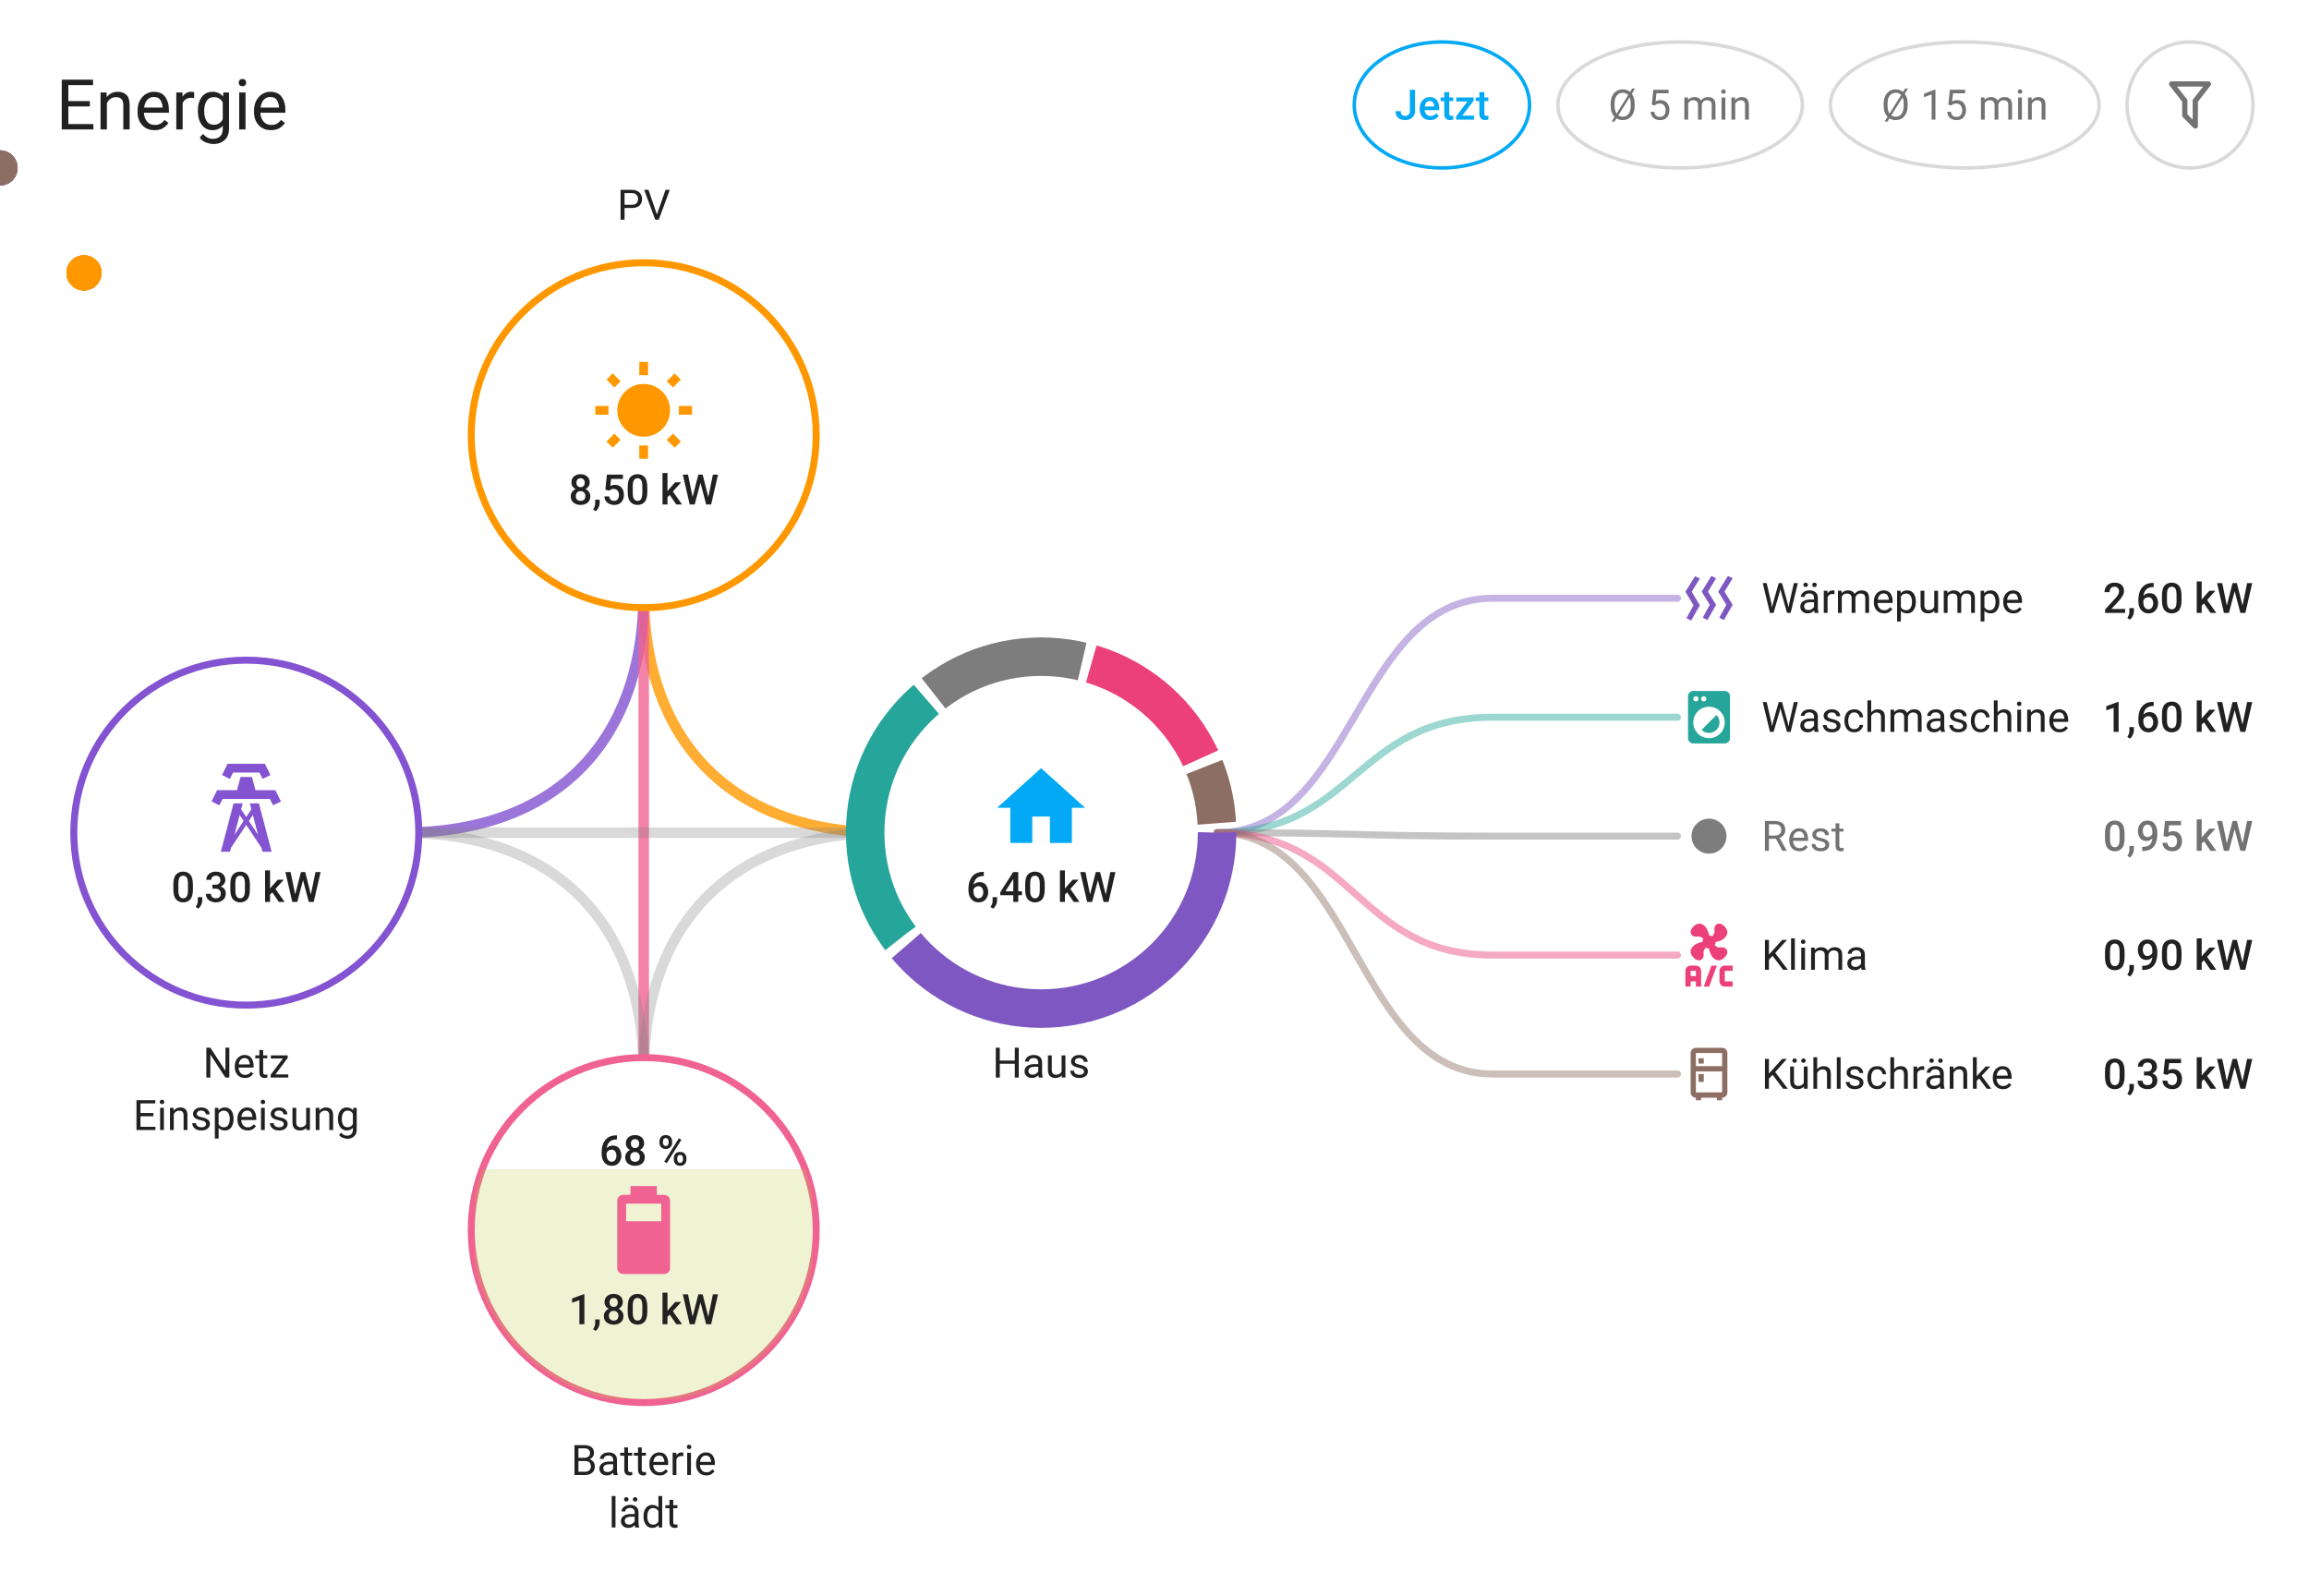
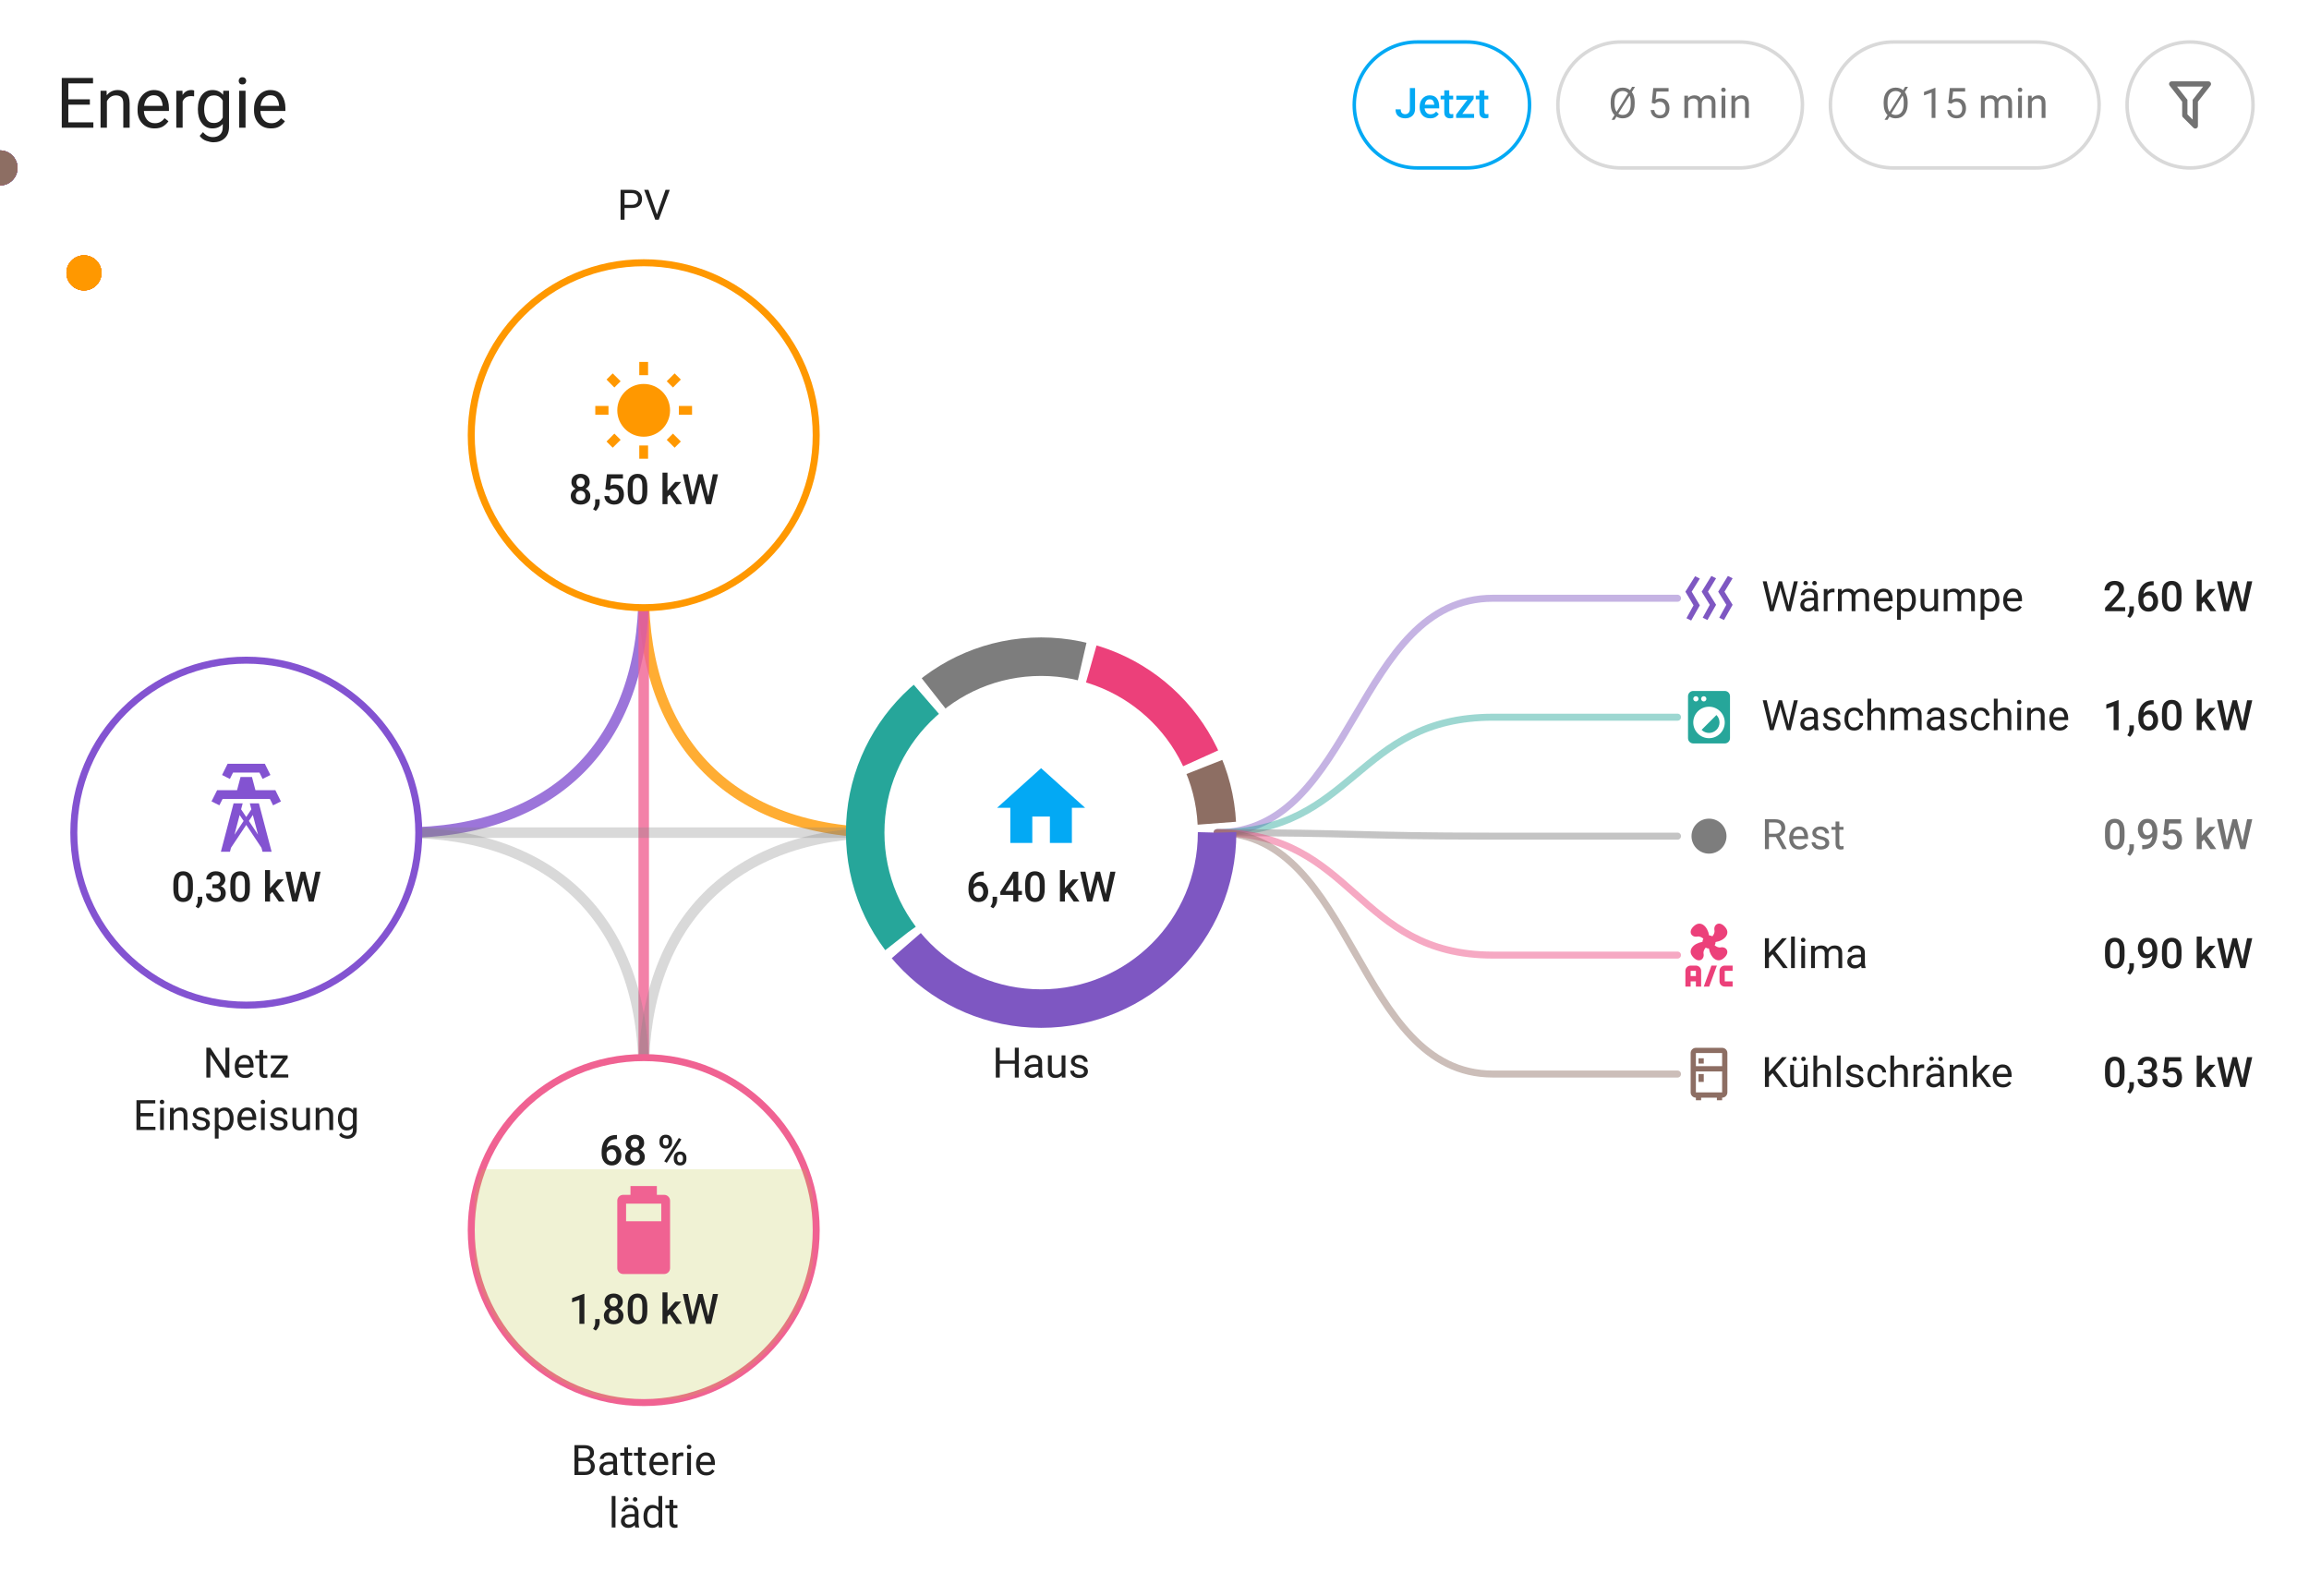
<svg xmlns="http://www.w3.org/2000/svg" width="660" height="456" viewBox="0 0 660 456" role="img" aria-label="EnerLens Card">
  <rect x="0" y="0" width="660.0" height="456.0" rx="12" fill="rgb(255, 255, 255)" />
  <g transform="translate(24,78) scale(0.8)">
    <path d="M200,114 C200,168 232,200 286,200" fill="none" stroke="rgb(255, 152, 0)" stroke-width="3.75px" stroke-linecap="round" opacity="0.8" />
    <path d="M200,114 C200,168 168,200 114,200" fill="none" stroke="rgb(131, 83, 209)" stroke-width="3.75px" stroke-linecap="round" opacity="0.8" />
    <path d="M200,114 L200,286" fill="none" stroke="rgb(240, 98, 146)" stroke-width="3.75px" stroke-linecap="round" opacity="0.8" />
    <path d="M114,200 L286,200" fill="none" stroke="rgba(127, 127, 127, 0.3)" stroke-width="3.75px" stroke-linecap="round" opacity="1" />
    <path d="M114,200 C168,200 200,232 200,286" fill="none" stroke="rgba(127, 127, 127, 0.3)" stroke-width="3.75px" stroke-linecap="round" opacity="1" />
    <path d="M200,286 C200,232 232,200 286,200" fill="none" stroke="rgba(127, 127, 127, 0.3)" stroke-width="3.75px" stroke-linecap="round" opacity="1" />
    <circle r="6.25" fill="rgb(240, 98, 146)">
-       <animateMotion dur="1.10s" repeatCount="indefinite" begin="-4.93s" path="M 200 114 L 200 286" rotate="0" />
+       <animateMotion dur="1.10s" repeatCount="indefinite" begin="-0.02s" path="M 200 114 L 200 286" rotate="0" />
    </circle>
    <circle r="6.25" fill="rgb(240, 98, 146)">
-       <animateMotion dur="1.10s" repeatCount="indefinite" begin="-5.48s" path="M 200 114 L 200 286" rotate="0" />
+       <animateMotion dur="1.10s" repeatCount="indefinite" begin="-0.57s" path="M 200 114 L 200 286" rotate="0" />
    </circle>
    <circle r="6.25" fill="rgb(131, 83, 209)">
-       <animateMotion dur="4.50s" repeatCount="indefinite" begin="-4.93s" path="M 200 114 C 200 168 168 200 114 200" rotate="0" />
+       <animateMotion dur="4.50s" repeatCount="indefinite" begin="-0.02s" path="M 200 114 C 200 168 168 200 114 200" rotate="0" />
    </circle>
    <circle r="6.25" fill="rgb(255, 152, 0)">
-       <animateMotion dur="1.10s" repeatCount="indefinite" begin="-4.93s" path="M 200 114 C 200 168 232 200 286 200" rotate="0" />
+       <animateMotion dur="1.10s" repeatCount="indefinite" begin="-0.02s" path="M 200 114 C 200 168 232 200 286 200" rotate="0" />
    </circle>
    <circle r="6.25" fill="rgb(255, 152, 0)">
-       <animateMotion dur="1.10s" repeatCount="indefinite" begin="-5.15s" path="M 200 114 C 200 168 232 200 286 200" rotate="0" />
+       <animateMotion dur="1.10s" repeatCount="indefinite" begin="-0.24s" path="M 200 114 C 200 168 232 200 286 200" rotate="0" />
    </circle>
    <circle r="6.25" fill="rgb(255, 152, 0)">
-       <animateMotion dur="1.10s" repeatCount="indefinite" begin="-5.37s" path="M 200 114 C 200 168 232 200 286 200" rotate="0" />
+       <animateMotion dur="1.10s" repeatCount="indefinite" begin="-0.46s" path="M 200 114 C 200 168 232 200 286 200" rotate="0" />
    </circle>
    <circle r="6.25" fill="rgb(255, 152, 0)">
-       <animateMotion dur="1.10s" repeatCount="indefinite" begin="-5.59s" path="M 200 114 C 200 168 232 200 286 200" rotate="0" />
+       <animateMotion dur="1.10s" repeatCount="indefinite" begin="-0.68s" path="M 200 114 C 200 168 232 200 286 200" rotate="0" />
    </circle>
    <circle r="6.25" fill="rgb(255, 152, 0)">
-       <animateMotion dur="1.10s" repeatCount="indefinite" begin="-5.81s" path="M 200 114 C 200 168 232 200 286 200" rotate="0" />
+       <animateMotion dur="1.10s" repeatCount="indefinite" begin="-0.90s" path="M 200 114 C 200 168 232 200 286 200" rotate="0" />
    </circle>
  </g>
  <g transform="translate(0,48)">
    <path d="M347.9,190.0 C387.4,190.0 387.4,123.0 426.8,123.0 L479.5,123.0" fill="none" stroke="rgb(126, 87, 194)" stroke-width="2px" stroke-linecap="round" opacity="0.45" />
    <path d="M347.9,190.0 C387.4,190.0 387.4,157.0 426.8,157.0 L479.5,157.0" fill="none" stroke="rgb(38, 166, 154)" stroke-width="2px" stroke-linecap="round" opacity="0.45" />
    <path d="M347.9,190.0 C387.4,190.0 387.4,191.0 426.8,191.0 L479.5,191.0" fill="none" stroke="rgb(125, 125, 125)" stroke-width="2px" stroke-linecap="round" opacity="0.45" />
    <path d="M347.9,190.0 C387.4,190.0 387.4,225.0 426.8,225.0 L479.5,225.0" fill="none" stroke="rgb(236, 64, 122)" stroke-width="2px" stroke-linecap="round" opacity="0.45" />
    <path d="M347.9,190.0 C387.4,190.0 387.4,259.0 426.8,259.0 L479.5,259.0" fill="none" stroke="rgb(141, 110, 99)" stroke-width="2px" stroke-linecap="round" opacity="0.45" />
    <circle r="5" fill="rgb(126, 87, 194)">
-       <animateMotion dur="1.10s" repeatCount="indefinite" begin="-4.93s" path="M 347.9 190 C 387.4 190 387.4 123 426.8 123 L 479.5 123" rotate="0" />
+       <animateMotion dur="1.10s" repeatCount="indefinite" begin="-0.02s" path="M 347.9 190 C 387.4 190 387.4 123 426.8 123 L 479.5 123" rotate="0" />
    </circle>
    <circle r="5" fill="rgb(126, 87, 194)">
-       <animateMotion dur="1.10s" repeatCount="indefinite" begin="-5.30s" path="M 347.9 190 C 387.4 190 387.4 123 426.8 123 L 479.5 123" rotate="0" />
+       <animateMotion dur="1.10s" repeatCount="indefinite" begin="-0.38s" path="M 347.9 190 C 387.4 190 387.4 123 426.8 123 L 479.5 123" rotate="0" />
    </circle>
    <circle r="5" fill="rgb(126, 87, 194)">
-       <animateMotion dur="1.10s" repeatCount="indefinite" begin="-5.67s" path="M 347.9 190 C 387.4 190 387.4 123 426.8 123 L 479.5 123" rotate="0" />
+       <animateMotion dur="1.10s" repeatCount="indefinite" begin="-0.75s" path="M 347.9 190 C 387.4 190 387.4 123 426.8 123 L 479.5 123" rotate="0" />
    </circle>
    <circle r="5" fill="rgb(38, 166, 154)">
-       <animateMotion dur="1.10s" repeatCount="indefinite" begin="-4.93s" path="M 347.9 190 C 387.4 190 387.4 157 426.8 157 L 479.5 157" rotate="0" />
+       <animateMotion dur="1.10s" repeatCount="indefinite" begin="-0.02s" path="M 347.9 190 C 387.4 190 387.4 157 426.8 157 L 479.5 157" rotate="0" />
    </circle>
    <circle r="5" fill="rgb(38, 166, 154)">
-       <animateMotion dur="1.10s" repeatCount="indefinite" begin="-5.48s" path="M 347.9 190 C 387.4 190 387.4 157 426.8 157 L 479.5 157" rotate="0" />
+       <animateMotion dur="1.10s" repeatCount="indefinite" begin="-0.57s" path="M 347.9 190 C 387.4 190 387.4 157 426.8 157 L 479.5 157" rotate="0" />
    </circle>
    <circle r="5" fill="rgb(125, 125, 125)">
-       <animateMotion dur="2.40s" repeatCount="indefinite" begin="-4.93s" path="M 347.9 190 C 387.4 190 387.4 191 426.8 191 L 479.5 191" rotate="0" />
+       <animateMotion dur="2.40s" repeatCount="indefinite" begin="-0.02s" path="M 347.9 190 C 387.4 190 387.4 191 426.8 191 L 479.5 191" rotate="0" />
    </circle>
    <circle r="5" fill="rgb(236, 64, 122)">
-       <animateMotion dur="2.57s" repeatCount="indefinite" begin="-4.93s" path="M 347.9 190 C 387.4 190 387.4 225 426.8 225 L 479.5 225" rotate="0" />
+       <animateMotion dur="2.57s" repeatCount="indefinite" begin="-0.02s" path="M 347.9 190 C 387.4 190 387.4 225 426.8 225 L 479.5 225" rotate="0" />
    </circle>
    <circle r="5" fill="rgb(141, 110, 99)">
-       <animateMotion dur="4.44s" repeatCount="indefinite" begin="-4.93s" path="M 347.9 190 C 387.4 190 387.4 259 426.8 259 L 479.5 259" rotate="0" />
+       <animateMotion dur="4.44s" repeatCount="indefinite" begin="-0.02s" path="M 347.9 190 C 387.4 190 387.4 259 426.8 259 L 479.5 259" rotate="0" />
    </circle>
  </g>
  <circle cx="184" cy="124.4" r="49.3" fill="rgb(255, 255, 255)" stroke="rgb(255, 152, 0)" stroke-width="2" />
  <g transform="translate(168.9,102.2) scale(1.2572)" />
  <g transform="translate(168.9,102.2) scale(1.2572)">
    <path d="M3.55 19.09L4.96 20.5L6.76 18.71L5.34 17.29M12 6C8.69 6 6 8.69 6 12S8.69 18 12 18 18 15.31 18 12C18 8.68 15.31 6 12 6M20 13H23V11H20M17.24 18.71L19.04 20.5L20.45 19.09L18.66 17.29M20.45 5L19.04 3.6L17.24 5.39L18.66 6.81M13 1H11V4H13M6.76 5.39L4.96 3.6L3.55 5L5.34 6.81L6.76 5.39M1 13H4V11H1M13 20H11V23H13" fill="rgb(255, 152, 0)" />
  </g>
-   <text x="184" y="144.2" text-anchor="middle" font-size="12.0" font-weight="500" fill="rgb(33, 33, 33)" font-family="Roboto, system-ui, sans-serif">8,50 kW</text>
-   <text x="184" y="62.8" text-anchor="middle" font-size="12.0" font-weight="400" fill="rgb(33, 33, 33)" font-family="Roboto, system-ui, sans-serif">PV</text>
+   <text x="184" y="144.1" text-anchor="middle" font-size="12.0" font-weight="500" fill="rgb(33, 33, 33)" font-family="Roboto, system-ui, sans-serif" textLength="44.2" lengthAdjust="spacingAndGlyphs">8,50 kW</text>
+   <text x="184" y="62.8" text-anchor="middle" font-size="12.0" font-weight="400" fill="rgb(33, 33, 33)" font-family="Roboto, system-ui, sans-serif" textLength="14.4" lengthAdjust="spacingAndGlyphs">PV</text>
  <circle cx="70.4" cy="238" r="49.3" fill="rgb(255, 255, 255)" stroke="rgb(131, 83, 209)" stroke-width="2" />
  <g transform="translate(55.3,215.8) scale(1.2572)" />
  <g transform="translate(55.3,215.8) scale(1.2572)">
    <path d="M8.28,5.45L6.5,4.55L7.76,2H16.23L17.5,4.55L15.72,5.44L15,4H9L8.28,5.45M18.62,8H14.09L13.3,5H10.7L9.91,8H5.38L4.1,10.55L5.89,11.44L6.62,10H17.38L18.1,11.45L19.89,10.56L18.62,8M17.77,22H15.7L15.46,21.1L12,15.9L8.53,21.1L8.3,22H6.23L9.12,11H11.19L10.83,12.35L12,14.1L13.16,12.35L12.81,11H14.88L17.77,22M11.4,15L10.5,13.65L9.32,18.13L11.4,15M14.68,18.12L13.5,13.64L12.6,15L14.68,18.12Z" fill="rgb(131, 83, 209)" />
  </g>
-   <text x="70.4" y="257.8" text-anchor="middle" font-size="12.0" font-weight="500" fill="rgb(33, 33, 33)" font-family="Roboto, system-ui, sans-serif">0,30 kW</text>
-   <text x="70.4" y="308" text-anchor="middle" font-size="12.0" font-weight="400" fill="rgb(33, 33, 33)" font-family="Roboto, system-ui, sans-serif">Netz</text>
-   <text x="70.4" y="323" text-anchor="middle" font-size="12.0" font-weight="400" fill="rgb(33, 33, 33)" font-family="Roboto, system-ui, sans-serif">Einspeisung</text>
+   <text x="70.4" y="257.7" text-anchor="middle" font-size="12.0" font-weight="500" fill="rgb(33, 33, 33)" font-family="Roboto, system-ui, sans-serif" textLength="44.2" lengthAdjust="spacingAndGlyphs">0,30 kW</text>
+   <text x="70.4" y="308" text-anchor="middle" font-size="12.0" font-weight="400" fill="rgb(33, 33, 33)" font-family="Roboto, system-ui, sans-serif" textLength="25.7" lengthAdjust="spacingAndGlyphs">Netz</text>
+   <text x="70.4" y="323" text-anchor="middle" font-size="12.0" font-weight="400" fill="rgb(33, 33, 33)" font-family="Roboto, system-ui, sans-serif" textLength="66.8" lengthAdjust="spacingAndGlyphs">Einspeisung</text>
  <circle cx="297.6" cy="238" r="49.3" fill="rgb(255, 255, 255)" stroke="rgba(0, 0, 0, 0)" stroke-width="2" />
  <g transform="translate(241.8,182.2) scale(1.1159)">
    <circle cx="50" cy="50" r="45.07" fill="none" stroke="rgb(126, 87, 194)" stroke-width="9.86" stroke-dasharray="110.16 173.04" stroke-dashoffset="0.00" stroke-linecap="butt" transform="" />
    <circle cx="50" cy="50" r="45.07" fill="none" stroke="rgb(38, 166, 154)" stroke-width="9.86" stroke-dasharray="67.79 215.40" stroke-dashoffset="-112.57" stroke-linecap="butt" transform="" />
    <circle cx="50" cy="50" r="45.07" fill="none" stroke="rgb(125, 125, 125)" stroke-width="9.86" stroke-dasharray="40.25 242.94" stroke-dashoffset="-182.76" stroke-linecap="butt" transform="" />
    <circle cx="50" cy="50" r="45.07" fill="none" stroke="rgb(236, 64, 122)" stroke-width="9.86" stroke-dasharray="38.13 245.06" stroke-dashoffset="-225.42" stroke-linecap="butt" transform="" />
    <circle cx="50" cy="50" r="45.07" fill="none" stroke="rgb(141, 110, 99)" stroke-width="9.86" stroke-dasharray="14.83 268.36" stroke-dashoffset="-265.96" stroke-linecap="butt" transform="" />
  </g>
  <g transform="translate(282.5,215.8) scale(1.2572)">
    <path d="M10,20V14H14V20H19V12H22L12,3L2,12H5V20H10Z" fill="rgb(3, 169, 244)" />
  </g>
-   <text x="297.6" y="257.8" text-anchor="middle" font-size="12.0" font-weight="500" fill="rgb(33, 33, 33)" font-family="Roboto, system-ui, sans-serif">6,40 kW</text>
-   <text x="297.6" y="308" text-anchor="middle" font-size="12.0" font-weight="400" fill="rgb(33, 33, 33)" font-family="Roboto, system-ui, sans-serif">Haus</text>
+   <text x="297.6" y="257.7" text-anchor="middle" font-size="12.0" font-weight="500" fill="rgb(33, 33, 33)" font-family="Roboto, system-ui, sans-serif" textLength="44.2" lengthAdjust="spacingAndGlyphs">6,40 kW</text>
+   <text x="297.6" y="308" text-anchor="middle" font-size="12.0" font-weight="400" fill="rgb(33, 33, 33)" font-family="Roboto, system-ui, sans-serif" textLength="28.6" lengthAdjust="spacingAndGlyphs">Haus</text>
  <circle cx="184" cy="351.6" r="49.3" fill="rgb(255, 255, 255)" stroke="rgb(240, 98, 146)" stroke-width="2" />
-   <clipPath id="clipbwisz">
+   <clipPath id="clipjjmpe">
    <circle cx="184" cy="351.6" r="49.3" />
  </clipPath>
-   <rect clip-path="url(#clipbwisz)" x="135.7" y="334.2" width="96.6" height="65.7" fill="rgb(186, 196, 59)" opacity="0.22" />
+   <rect clip-path="url(#clipjjmpe)" x="135.7" y="334.2" width="96.6" height="65.7" fill="rgb(186, 196, 59)" opacity="0.22" />
  <g transform="translate(168.9,336.5) scale(1.2572)" />
  <g transform="translate(168.9,336.5) scale(1.2572)">
    <path d="M16,10H8V6H16M16.67,4H15V2H9V4H7.33A1.33,1.33 0 0,0 6,5.33V20.67C6,21.4 6.6,22 7.33,22H16.67A1.33,1.33 0 0,0 18,20.67V5.33C18,4.6 17.4,4 16.67,4Z" fill="rgb(240, 98, 146)" />
  </g>
-   <text x="184" y="333.1" text-anchor="middle" font-size="12.0" font-weight="500" fill="rgb(33, 33, 33)" font-family="Roboto, system-ui, sans-serif">68 %</text>
-   <text x="184" y="378.5" text-anchor="middle" font-size="12.0" font-weight="500" fill="rgb(33, 33, 33)" font-family="Roboto, system-ui, sans-serif">1,80 kW</text>
-   <text x="184" y="421.6" text-anchor="middle" font-size="12.0" font-weight="400" fill="rgb(33, 33, 33)" font-family="Roboto, system-ui, sans-serif">Batterie</text>
-   <text x="184" y="436.6" text-anchor="middle" font-size="12.0" font-weight="400" fill="rgb(33, 33, 33)" font-family="Roboto, system-ui, sans-serif">lädt</text>
-   <text x="16" y="37" text-anchor="start" font-size="20.0" font-weight="400" fill="rgb(33, 33, 33)" font-family="Roboto, system-ui, sans-serif">Energie</text>
-   <rect x="387.1" y="12" width="50.1" height="36.0" rx="999" fill="rgba(0, 0, 0, 0)" stroke="rgb(3, 169, 244)" stroke-width="1" />
-   <text x="412.2" y="34.2" text-anchor="middle" font-size="12.0" font-weight="500" fill="rgb(3, 169, 244)" font-family="Roboto, system-ui, sans-serif">Jetzt</text>
-   <rect x="445.3" y="12" width="69.9" height="36.0" rx="999" fill="rgba(0, 0, 0, 0)" stroke="rgba(127, 127, 127, 0.3)" stroke-width="1" />
-   <text x="480.2" y="34.2" text-anchor="middle" font-size="12.0" font-weight="400" fill="rgb(114, 114, 114)" font-family="Roboto, system-ui, sans-serif">Ø 5 min</text>
-   <rect x="523.2" y="12" width="76.8" height="36.0" rx="999" fill="rgba(0, 0, 0, 0)" stroke="rgba(127, 127, 127, 0.3)" stroke-width="1" />
-   <text x="561.6" y="34.2" text-anchor="middle" font-size="12.0" font-weight="400" fill="rgb(114, 114, 114)" font-family="Roboto, system-ui, sans-serif">Ø 15 min</text>
-   <rect x="608" y="12" width="36.0" height="36.0" rx="50" fill="rgba(0, 0, 0, 0)" stroke="rgba(127, 127, 127, 0.3)" stroke-width="1" />
+   <text x="184" y="333" text-anchor="middle" font-size="12.0" font-weight="500" fill="rgb(33, 33, 33)" font-family="Roboto, system-ui, sans-serif" textLength="26.8" lengthAdjust="spacingAndGlyphs">68 %</text>
+   <text x="184" y="378.4" text-anchor="middle" font-size="12.0" font-weight="500" fill="rgb(33, 33, 33)" font-family="Roboto, system-ui, sans-serif" textLength="44.2" lengthAdjust="spacingAndGlyphs">1,80 kW</text>
+   <text x="184" y="421.6" text-anchor="middle" font-size="12.0" font-weight="400" fill="rgb(33, 33, 33)" font-family="Roboto, system-ui, sans-serif" textLength="44.4" lengthAdjust="spacingAndGlyphs">Batterie</text>
+   <text x="184" y="436.6" text-anchor="middle" font-size="12.0" font-weight="400" fill="rgb(33, 33, 33)" font-family="Roboto, system-ui, sans-serif" textLength="21.3" lengthAdjust="spacingAndGlyphs">lädt</text>
+   <text x="16" y="36.5" text-anchor="start" font-size="20.0" font-weight="400" fill="rgb(33, 33, 33)" font-family="Roboto, system-ui, sans-serif" textLength="68.3" lengthAdjust="spacingAndGlyphs">Energie</text>
+   <rect x="387.1" y="12" width="50.1" height="36.0" rx="18.0" ry="18.0" fill="rgba(0, 0, 0, 0)" stroke="rgb(3, 169, 244)" stroke-width="1" />
+   <text x="412.2" y="33.7" text-anchor="middle" font-size="12.0" font-weight="500" fill="rgb(3, 169, 244)" font-family="Roboto, system-ui, sans-serif" textLength="24.1" lengthAdjust="spacingAndGlyphs">Jetzt</text>
+   <rect x="445.3" y="12" width="69.9" height="36.0" rx="18.0" ry="18.0" fill="rgba(0, 0, 0, 0)" stroke="rgba(127, 127, 127, 0.3)" stroke-width="1" />
+   <text x="480.2" y="33.7" text-anchor="middle" font-size="12.0" font-weight="400" fill="rgb(114, 114, 114)" font-family="Roboto, system-ui, sans-serif" textLength="43.9" lengthAdjust="spacingAndGlyphs">Ø 5 min</text>
+   <rect x="523.2" y="12" width="76.8" height="36.0" rx="18.0" ry="18.0" fill="rgba(0, 0, 0, 0)" stroke="rgba(127, 127, 127, 0.3)" stroke-width="1" />
+   <text x="561.6" y="33.7" text-anchor="middle" font-size="12.0" font-weight="400" fill="rgb(114, 114, 114)" font-family="Roboto, system-ui, sans-serif" textLength="50.8" lengthAdjust="spacingAndGlyphs">Ø 15 min</text>
+   <rect x="608" y="12" width="36.0" height="36.0" rx="18.0" ry="18.0" fill="rgba(0, 0, 0, 0)" stroke="rgba(127, 127, 127, 0.3)" stroke-width="1" />
  <g transform="translate(617,21) scale(0.75)">
    <path d="M15,19.88C15.04,20.18 14.94,20.5 14.71,20.71C14.32,21.1 13.69,21.1 13.3,20.71L9.29,16.7C9.06,16.47 8.96,16.16 9,15.87V10.75L4.21,4.62C3.87,4.19 3.95,3.56 4.38,3.22C4.57,3.08 4.78,3 5,3V3H19V3C19.22,3 19.43,3.08 19.62,3.22C20.05,3.56 20.13,4.19 19.79,4.62L15,10.75V19.88M7.04,5L11,10.06V15.58L13,17.58V10.05L16.96,5H7.04Z" fill="rgb(114, 114, 114)" />
  </g>
  <g transform="translate(479.5,162) scale(0.75)">
    <path d="M8.5 4.5L5.4 9.5L8.5 14.7L5.2 20.5L3.4 19.6L6.1 14.7L3 9.5L6.7 3.6L8.5 4.5M14.7 4.4L11.6 9.5L14.7 14.5L11.4 20.3L9.6 19.4L12.3 14.5L9.2 9.5L12.9 3.5L14.7 4.4M21 4.4L17.9 9.5L21 14.5L17.7 20.3L15.9 19.4L18.6 14.5L15.5 9.5L19.2 3.5L21 4.4" fill="rgb(126, 87, 194)" />
  </g>
-   <text x="503.5" y="175.2" text-anchor="start" font-size="12.0" font-weight="400" fill="rgb(33, 33, 33)" font-family="Roboto, system-ui, sans-serif">Wärmepumpe</text>
-   <text x="644" y="175.2" text-anchor="end" font-size="12.0" font-weight="500" fill="rgb(33, 33, 33)" font-family="Roboto, system-ui, sans-serif">2,60 kW</text>
+   <text x="503.5" y="174.7" text-anchor="start" font-size="12.0" font-weight="400" fill="rgb(33, 33, 33)" font-family="Roboto, system-ui, sans-serif" textLength="80.4" lengthAdjust="spacingAndGlyphs">Wärmepumpe</text>
+   <text x="644" y="174.7" text-anchor="end" font-size="12.0" font-weight="500" fill="rgb(33, 33, 33)" font-family="Roboto, system-ui, sans-serif" textLength="44.2" lengthAdjust="spacingAndGlyphs">2,60 kW</text>
  <g transform="translate(479.5,196) scale(0.75)">
    <path d="M14.83,11.17C16.39,12.73 16.39,15.27 14.83,16.83C13.27,18.39 10.73,18.39 9.17,16.83L14.83,11.17M6,2H18A2,2 0 0,1 20,4V20A2,2 0 0,1 18,22H6A2,2 0 0,1 4,20V4A2,2 0 0,1 6,2M7,4A1,1 0 0,0 6,5A1,1 0 0,0 7,6A1,1 0 0,0 8,5A1,1 0 0,0 7,4M10,4A1,1 0 0,0 9,5A1,1 0 0,0 10,6A1,1 0 0,0 11,5A1,1 0 0,0 10,4M12,8A6,6 0 0,0 6,14A6,6 0 0,0 12,20A6,6 0 0,0 18,14A6,6 0 0,0 12,8Z" fill="rgb(38, 166, 154)" />
  </g>
-   <text x="503.5" y="209.2" text-anchor="start" font-size="12.0" font-weight="400" fill="rgb(33, 33, 33)" font-family="Roboto, system-ui, sans-serif">Waschmaschine</text>
-   <text x="644" y="209.2" text-anchor="end" font-size="12.0" font-weight="500" fill="rgb(33, 33, 33)" font-family="Roboto, system-ui, sans-serif">1,60 kW</text>
+   <text x="503.5" y="208.7" text-anchor="start" font-size="12.0" font-weight="400" fill="rgb(33, 33, 33)" font-family="Roboto, system-ui, sans-serif" textLength="90.3" lengthAdjust="spacingAndGlyphs">Waschmaschine</text>
+   <text x="644" y="208.7" text-anchor="end" font-size="12.0" font-weight="500" fill="rgb(33, 33, 33)" font-family="Roboto, system-ui, sans-serif" textLength="44.2" lengthAdjust="spacingAndGlyphs">1,60 kW</text>
  <circle cx="488.5" cy="239" r="5" fill="rgb(125, 125, 125)" />
-   <text x="503.5" y="243.2" text-anchor="start" font-size="12.0" font-weight="400" fill="rgb(114, 114, 114)" font-family="Roboto, system-ui, sans-serif">Rest</text>
-   <text x="644" y="243.2" text-anchor="end" font-size="12.0" font-weight="500" fill="rgb(114, 114, 114)" font-family="Roboto, system-ui, sans-serif">0,95 kW</text>
+   <text x="503.5" y="242.7" text-anchor="start" font-size="12.0" font-weight="400" fill="rgb(114, 114, 114)" font-family="Roboto, system-ui, sans-serif" textLength="24.1" lengthAdjust="spacingAndGlyphs">Rest</text>
+   <text x="644" y="242.7" text-anchor="end" font-size="12.0" font-weight="500" fill="rgb(114, 114, 114)" font-family="Roboto, system-ui, sans-serif" textLength="44.2" lengthAdjust="spacingAndGlyphs">0,95 kW</text>
  <g transform="translate(479.5,264) scale(0.75)">
    <path d="M6.59,0.66C8.93,-1.15 11.47,1.06 12.04,4.5C12.47,4.5 12.89,4.62 13.27,4.84C13.79,4.24 14.25,3.42 14.07,2.5C13.65,0.35 16.06,-1.39 18.35,1.58C20.16,3.92 17.95,6.46 14.5,7.03C14.5,7.46 14.39,7.89 14.16,8.27C14.76,8.78 15.58,9.24 16.5,9.06C18.63,8.64 20.38,11.04 17.41,13.34C15.07,15.15 12.53,12.94 11.96,9.5C11.53,9.5 11.11,9.37 10.74,9.15C10.22,9.75 9.75,10.58 9.93,11.5C10.35,13.64 7.94,15.39 5.65,12.42C3.83,10.07 6.05,7.53 9.5,6.97C9.5,6.54 9.63,6.12 9.85,5.74C9.25,5.23 8.43,4.76 7.5,4.94C5.37,5.36 3.62,2.96 6.59,0.66M5,16H7A2,2 0 0,1 9,18V24H7V22H5V24H3V18A2,2 0 0,1 5,16M5,18V20H7V18H5M12.93,16H15L12.07,24H10L12.93,16M18,16H21V18H18V22H21V24H18A2,2 0 0,1 16,22V18A2,2 0 0,1 18,16Z" fill="rgb(236, 64, 122)" />
  </g>
-   <text x="503.5" y="277.2" text-anchor="start" font-size="12.0" font-weight="400" fill="rgb(33, 33, 33)" font-family="Roboto, system-ui, sans-serif">Klima</text>
-   <text x="644" y="277.2" text-anchor="end" font-size="12.0" font-weight="500" fill="rgb(33, 33, 33)" font-family="Roboto, system-ui, sans-serif">0,90 kW</text>
+   <text x="503.5" y="276.7" text-anchor="start" font-size="12.0" font-weight="400" fill="rgb(33, 33, 33)" font-family="Roboto, system-ui, sans-serif" textLength="31.2" lengthAdjust="spacingAndGlyphs">Klima</text>
+   <text x="644" y="276.7" text-anchor="end" font-size="12.0" font-weight="500" fill="rgb(33, 33, 33)" font-family="Roboto, system-ui, sans-serif" textLength="44.2" lengthAdjust="spacingAndGlyphs">0,90 kW</text>
  <g transform="translate(479.5,298) scale(0.75)">
    <path d="M9,21V22H7V21A2,2 0 0,1 5,19V4A2,2 0 0,1 7,2H17A2,2 0 0,1 19,4V19A2,2 0 0,1 17,21V22H15V21H9M7,4V9H17V4H7M7,19H17V11H7V19M8,12H10V15H8V12M8,6H10V8H8V6Z" fill="rgb(141, 110, 99)" />
  </g>
-   <text x="503.5" y="311.2" text-anchor="start" font-size="12.0" font-weight="400" fill="rgb(33, 33, 33)" font-family="Roboto, system-ui, sans-serif">Kühlschränke</text>
-   <text x="644" y="311.2" text-anchor="end" font-size="12.0" font-weight="500" fill="rgb(33, 33, 33)" font-family="Roboto, system-ui, sans-serif">0,35 kW</text>
+   <text x="503.5" y="310.7" text-anchor="start" font-size="12.0" font-weight="400" fill="rgb(33, 33, 33)" font-family="Roboto, system-ui, sans-serif" textLength="75.9" lengthAdjust="spacingAndGlyphs">Kühlschränke</text>
+   <text x="644" y="310.7" text-anchor="end" font-size="12.0" font-weight="500" fill="rgb(33, 33, 33)" font-family="Roboto, system-ui, sans-serif" textLength="44.2" lengthAdjust="spacingAndGlyphs">0,35 kW</text>
</svg>
